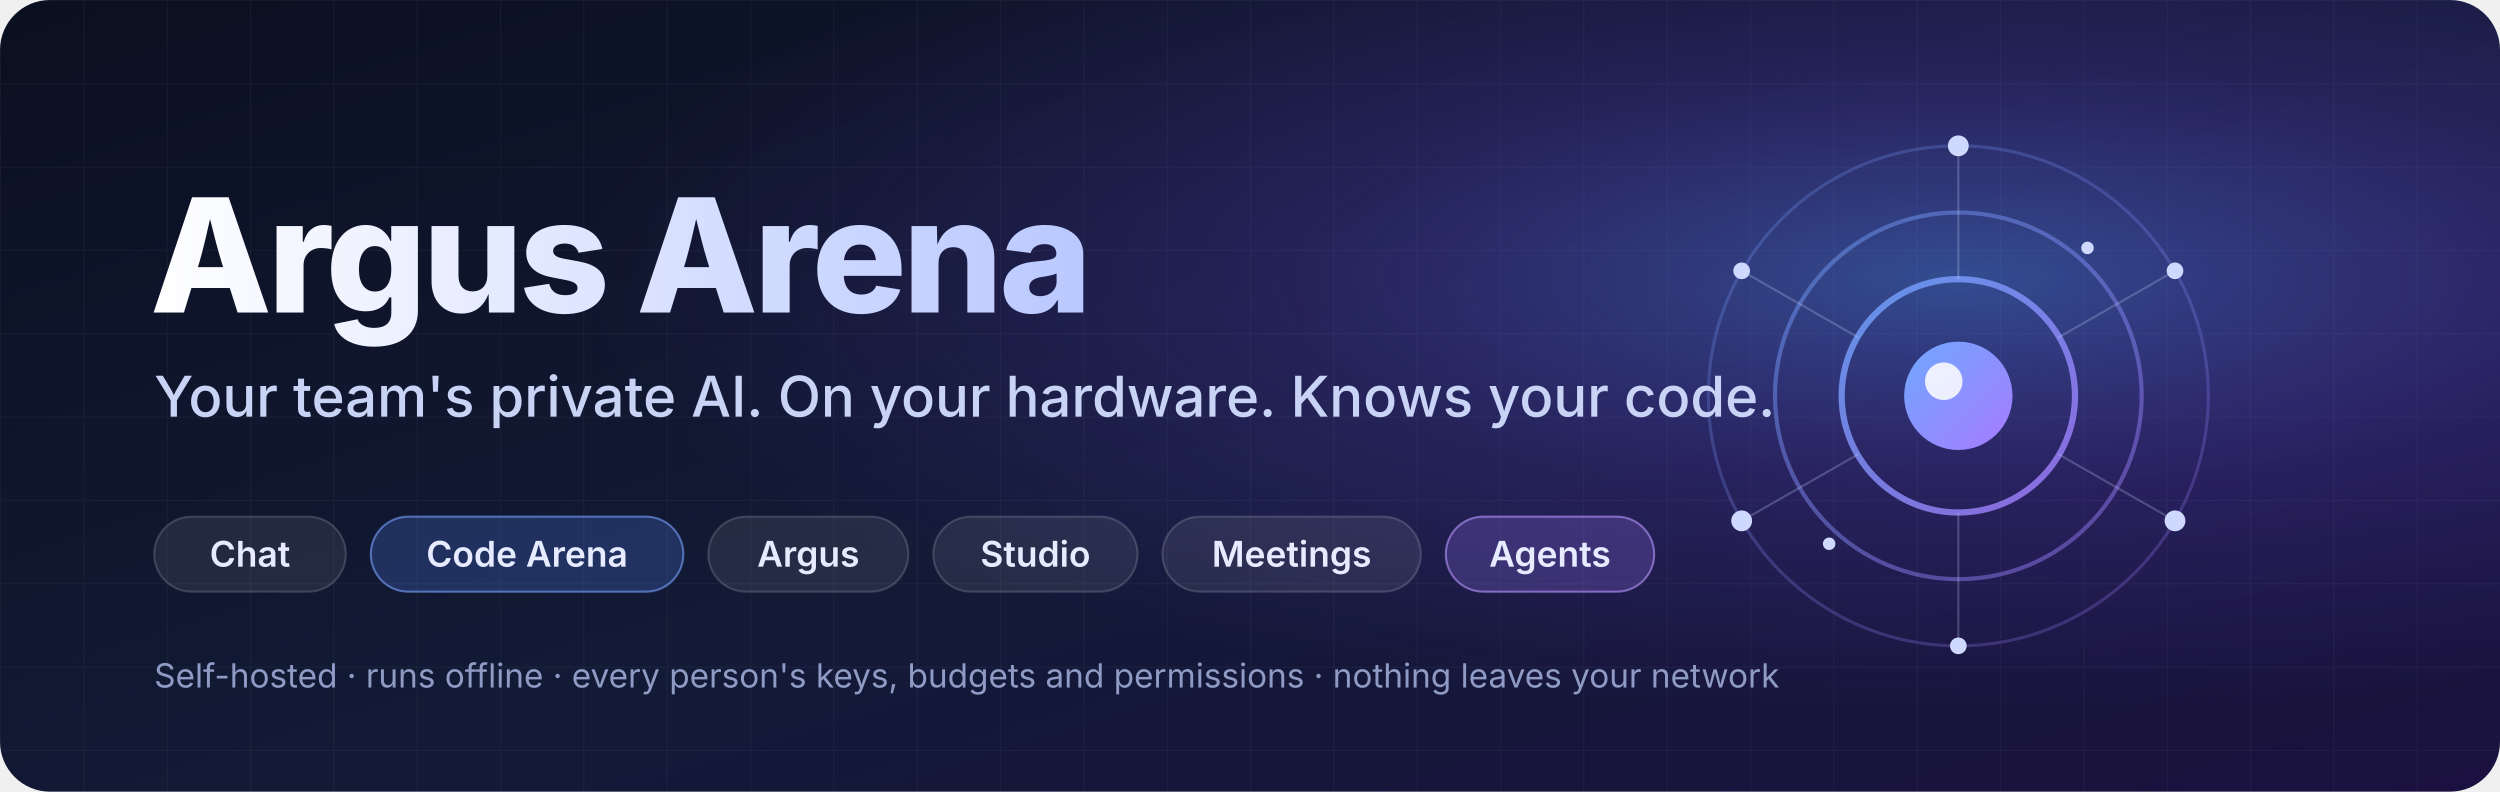
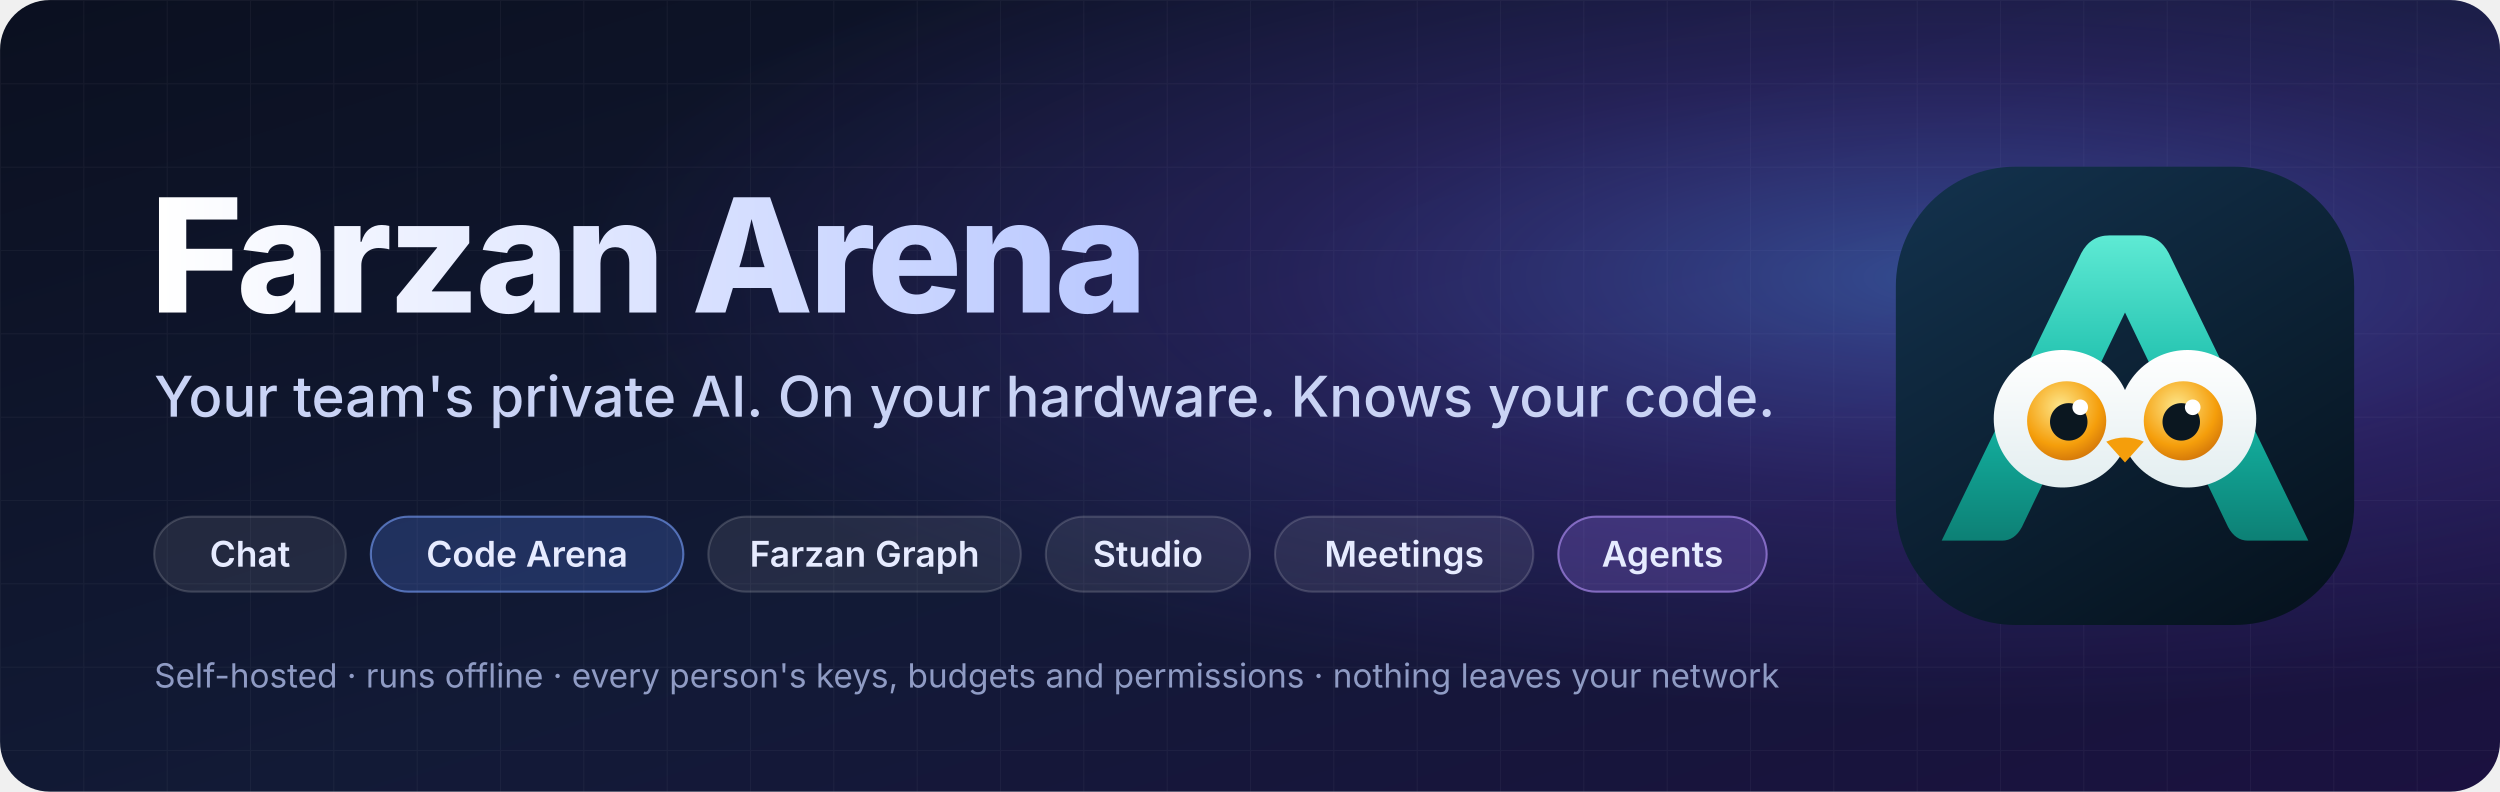
<svg xmlns="http://www.w3.org/2000/svg" viewBox="0 0 1200 380" width="1200" height="380" role="img" aria-labelledby="t d">
  <defs>
    <linearGradient id="sky" x1="0" y1="0" x2="1" y2="1">
      <stop offset="0" stop-color="#0b1020" />
      <stop offset="0.55" stop-color="#121a36" />
      <stop offset="1" stop-color="#1b1140" />
    </linearGradient>
    <radialGradient id="glow" cx="0.78" cy="0.35" r="0.55">
      <stop offset="0" stop-color="#5b8cff" stop-opacity="0.45" />
      <stop offset="0.5" stop-color="#7c4dff" stop-opacity="0.18" />
      <stop offset="1" stop-color="#7c4dff" stop-opacity="0" />
    </radialGradient>
    <linearGradient id="word" x1="0" y1="0" x2="1" y2="0">
      <stop offset="0" stop-color="#ffffff" />
      <stop offset="1" stop-color="#b9c8ff" />
    </linearGradient>
    <linearGradient id="ring" x1="0" y1="0" x2="1" y2="1">
      <stop offset="0" stop-color="#6ea8ff" />
      <stop offset="1" stop-color="#a77bff" />
    </linearGradient>
    <pattern id="grid" width="40" height="40" patternUnits="userSpaceOnUse">
      <path d="M40 0H0V40" fill="none" stroke="#ffffff" stroke-opacity="0.04" stroke-width="1" />
    </pattern>
+     <linearGradient id="obg" x1="0.2" y1="0" x2="0.8" y2="1">
+       <stop offset="0" stop-color="#12304a" />
+       <stop offset="1" stop-color="#06131f" />
+     </linearGradient>
+     <linearGradient id="oa" x1="0" y1="0" x2="0" y2="1">
+       <stop offset="0" stop-color="#5eead4" />
+       <stop offset="0.55" stop-color="#14b8a6" />
+       <stop offset="1" stop-color="#0d8075" />
+     </linearGradient>
+     <linearGradient id="owhite" x1="0" y1="0" x2="0" y2="1">
+       <stop offset="0" stop-color="#ffffff" />
+       <stop offset="1" stop-color="#e3eef0" />
+     </linearGradient>
+     <radialGradient id="oiris" cx="0.42" cy="0.32" r="0.9">
+       <stop offset="0" stop-color="#fde68a" />
+       <stop offset="0.55" stop-color="#f59e0b" />
+       <stop offset="1" stop-color="#b45309" />
+     </radialGradient>
  </defs>
  <rect width="1200" height="380" rx="24" fill="url(#sky)" />
  <rect width="1200" height="380" rx="24" fill="url(#grid)" />
  <rect width="1200" height="380" rx="24" fill="url(#glow)" />
-   <g transform="translate(940 190)">
-     <circle r="120" fill="none" stroke="url(#ring)" stroke-opacity="0.25" stroke-width="1.5" />
-     <circle r="88" fill="none" stroke="url(#ring)" stroke-opacity="0.45" stroke-width="2" />
-     <circle r="56" fill="none" stroke="url(#ring)" stroke-opacity="0.8" stroke-width="3" />
-     <circle r="26" fill="url(#ring)" />
-     <circle r="9" cx="-7" cy="-7" fill="#ffffff" fill-opacity="0.85" />
-     <g fill="#cfd9ff">
-       <circle cx="0" cy="-120" r="5" />
-       <circle cx="104" cy="-60" r="4" />
-       <circle cx="104" cy="60" r="5" />
-       <circle cx="0" cy="120" r="4" />
-       <circle cx="-104" cy="60" r="5" />
-       <circle cx="-104" cy="-60" r="4" />
-       <circle cx="62" cy="-71" r="3" />
-       <circle cx="-62" cy="71" r="3" />
-     </g>
-     <g stroke="#cfd9ff" stroke-opacity="0.25" stroke-width="1">
-       <path d="M0 -120L0 -56M104 -60L48 -28M104 60L48 28M0 120L0 56M-104 60L-48 28M-104 -60L-48 -28" />
-     </g>
+   <g transform="translate(1020 190) scale(0.25) translate(-512 -512)">
+     <rect x="72" y="72" width="880" height="880" rx="230" fill="url(#obg)" />
+     <path d="M160 790 L428 238 Q446 204 482 204 L542 204 Q578 204 596 238 L864 790 L748 790 Q724 790 710 764 L512 352 L314 764 Q300 790 276 790 Z" fill="url(#oa)" />
+     <circle cx="392" cy="556" r="132" fill="url(#owhite)" />
+     <circle cx="632" cy="556" r="132" fill="url(#owhite)" />
+     <circle cx="400" cy="560" r="76" fill="url(#oiris)" />
+     <circle cx="624" cy="560" r="76" fill="url(#oiris)" />
+     <circle cx="404" cy="562" r="36" fill="#0b1720" />
+     <circle cx="620" cy="562" r="36" fill="#0b1720" />
+     <circle cx="426" cy="534" r="15" fill="#ffffff" />
+     <circle cx="642" cy="534" r="15" fill="#ffffff" />
+     <path d="M512 640 L476 600 Q512 584 548 600 Z" fill="#f59e0b" />
  </g>
  <g font-family="Inter, 'Segoe UI', Helvetica, Arial, sans-serif">
-     <text x="72" y="150" font-size="76" font-weight="800" letter-spacing="-2" fill="url(#word)">Argus Arena</text>
+     <text x="72" y="150" font-size="76" font-weight="800" letter-spacing="-2" fill="url(#word)">Farzan Arena</text>
    <text x="74" y="200" font-size="27" font-weight="500" fill="#c9d3f5">Your team's private AI. On your hardware. Knows your code.</text>
    <g font-size="17" font-weight="600" fill="#e6ebff">
      <g transform="translate(74 248)">
        <rect width="92" height="36" rx="18" fill="#ffffff" fill-opacity="0.08" stroke="#ffffff" stroke-opacity="0.16" />
        <text x="46" y="24" text-anchor="middle">Chat</text>
      </g>
      <g transform="translate(178 248)">
        <rect width="150" height="36" rx="18" fill="#5b8cff" fill-opacity="0.22" stroke="#7aa2ff" stroke-opacity="0.6" />
        <text x="75" y="24" text-anchor="middle">Code Arena</text>
      </g>
      <g transform="translate(340 248)">
-         <rect width="96" height="36" rx="18" fill="#ffffff" fill-opacity="0.08" stroke="#ffffff" stroke-opacity="0.16" />
-         <text x="48" y="24" text-anchor="middle">Argus</text>
+         <rect width="150" height="36" rx="18" fill="#ffffff" fill-opacity="0.08" stroke="#ffffff" stroke-opacity="0.16" />
+         <text x="75" y="24" text-anchor="middle">Farzan Graph</text>
      </g>
-       <g transform="translate(448 248)">
+       <g transform="translate(502 248)">
        <rect width="98" height="36" rx="18" fill="#ffffff" fill-opacity="0.08" stroke="#ffffff" stroke-opacity="0.16" />
        <text x="49" y="24" text-anchor="middle">Studio</text>
      </g>
-       <g transform="translate(558 248)">
+       <g transform="translate(612 248)">
        <rect width="124" height="36" rx="18" fill="#ffffff" fill-opacity="0.08" stroke="#ffffff" stroke-opacity="0.16" />
        <text x="62" y="24" text-anchor="middle">Meetings</text>
      </g>
-       <g transform="translate(694 248)">
+       <g transform="translate(748 248)">
        <rect width="100" height="36" rx="18" fill="#a77bff" fill-opacity="0.22" stroke="#b996ff" stroke-opacity="0.6" />
        <text x="50" y="24" text-anchor="middle">Agents</text>
      </g>
    </g>
    <text x="74" y="330" font-size="16" fill="#8f9bc4">Self-hosted · runs offline · every person's keys, budgets and permissions · nothing leaves your network</text>
  </g>
</svg>
